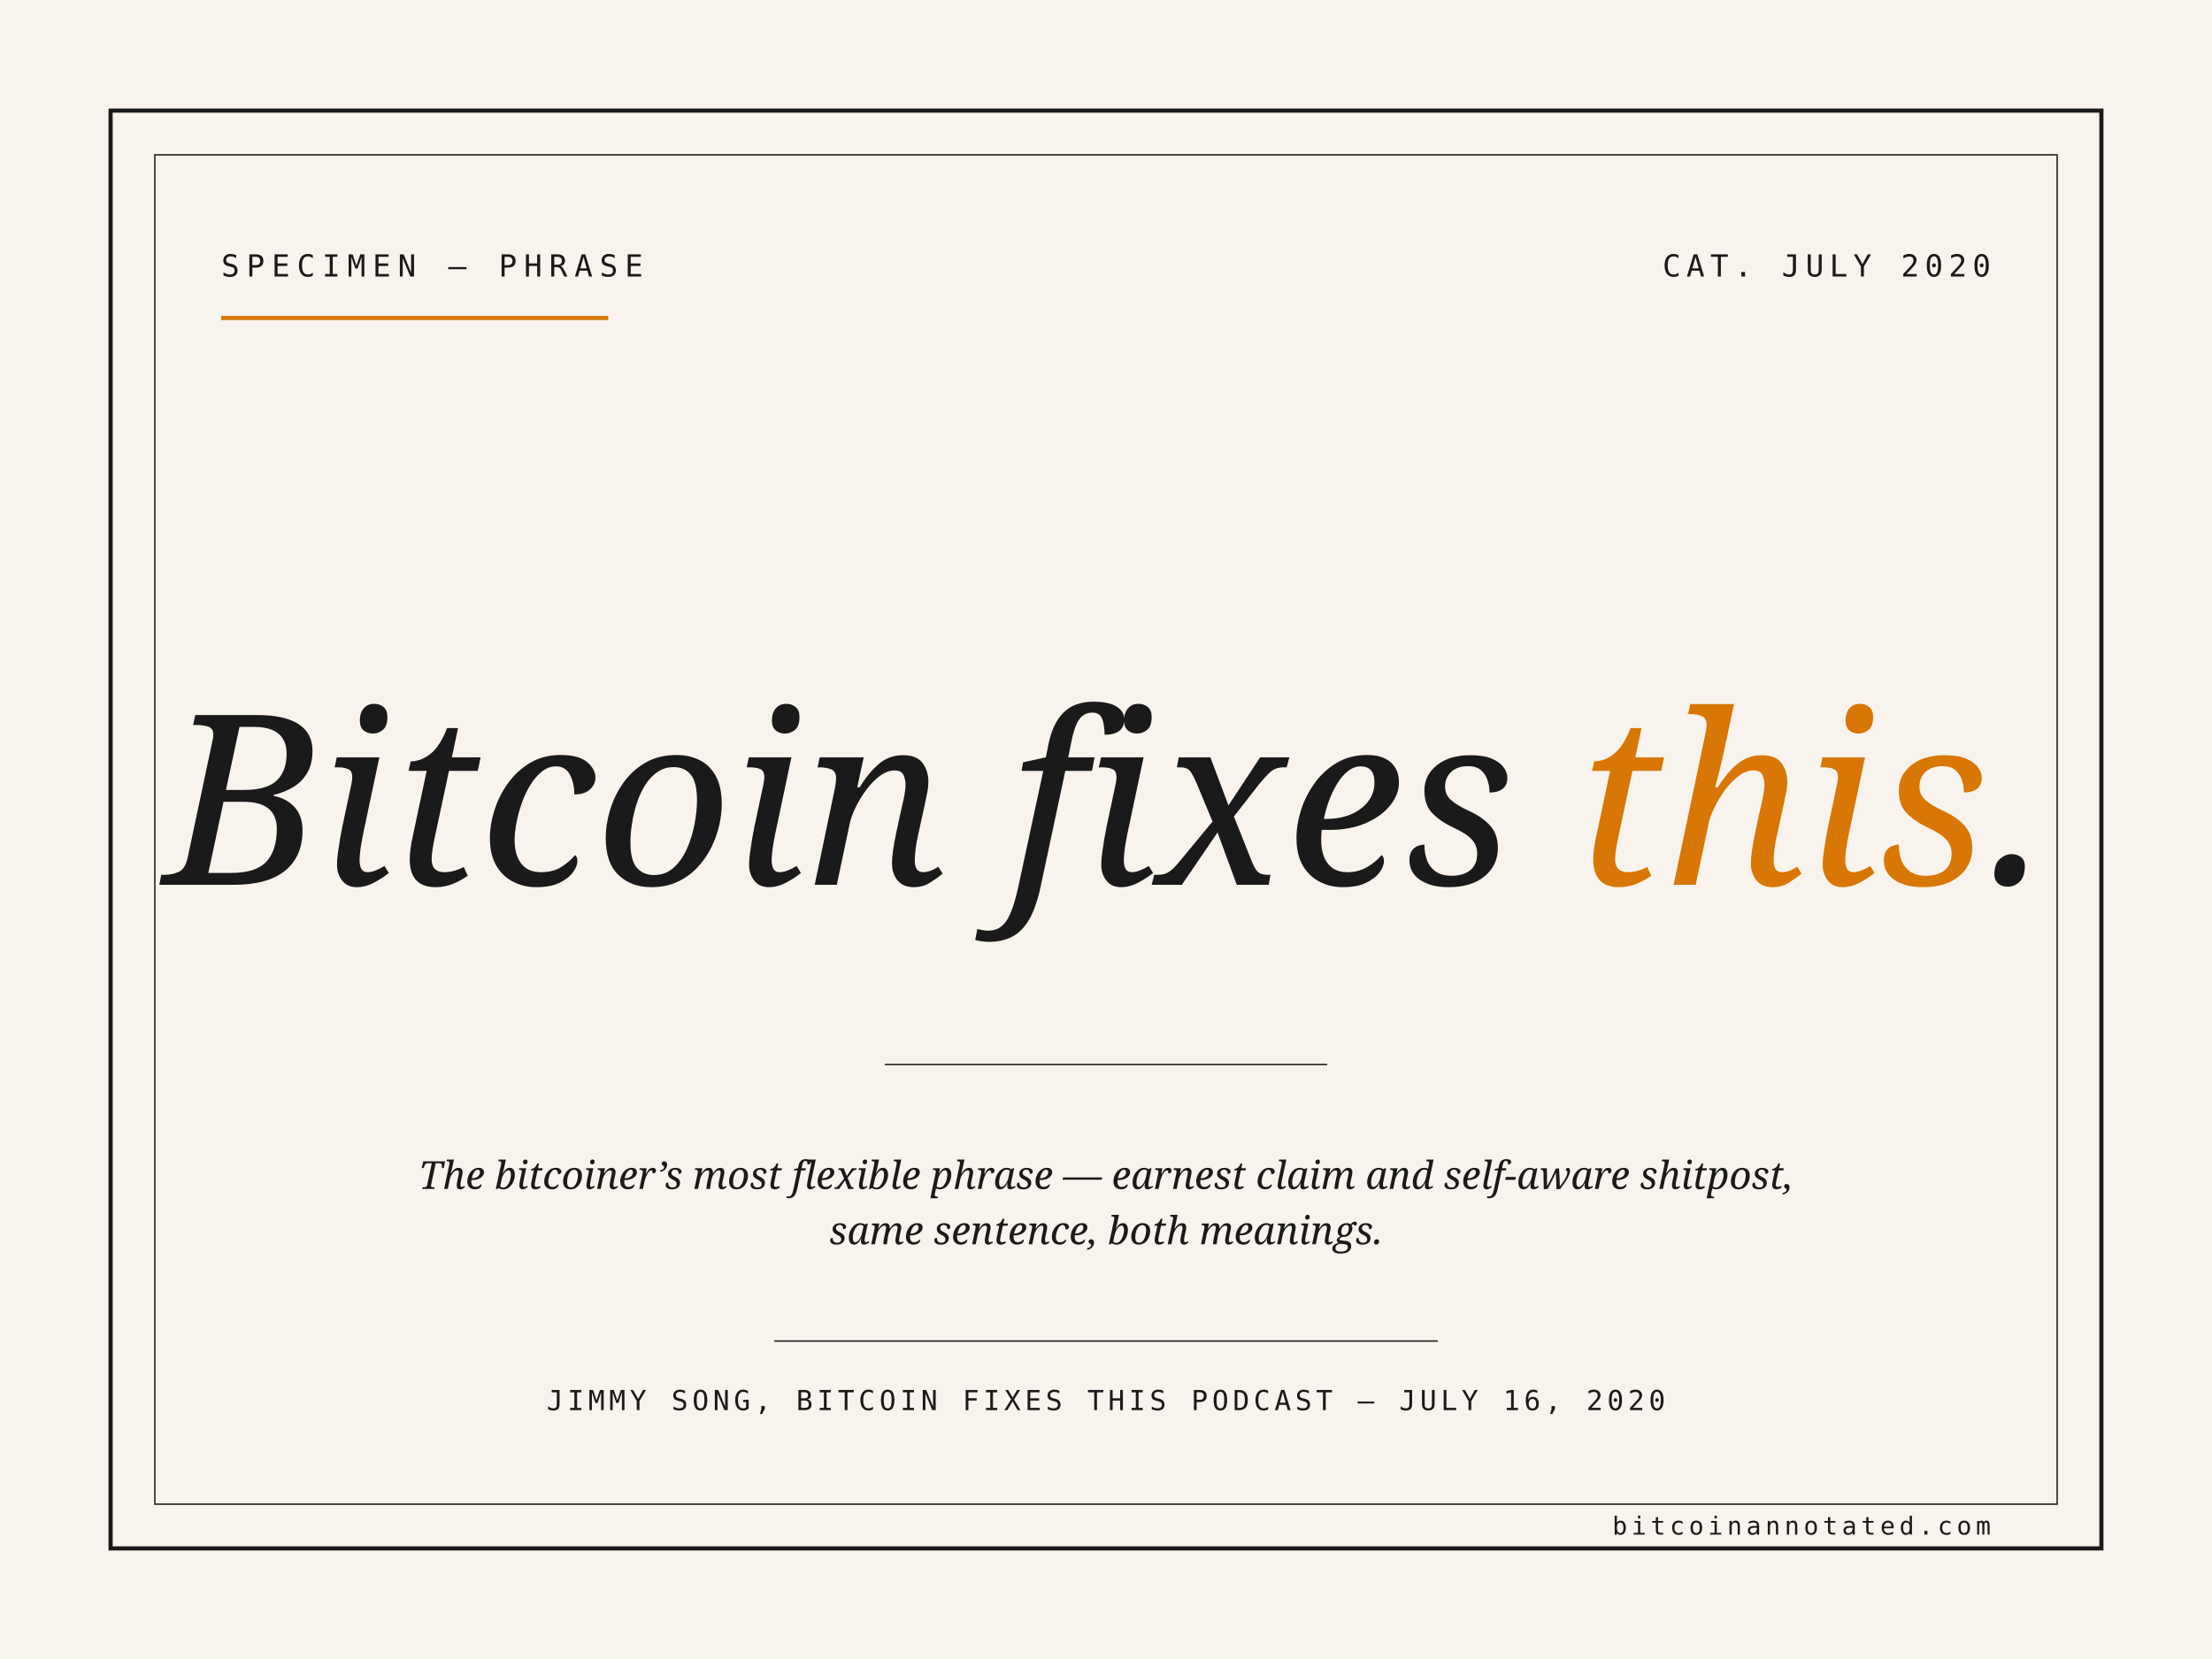
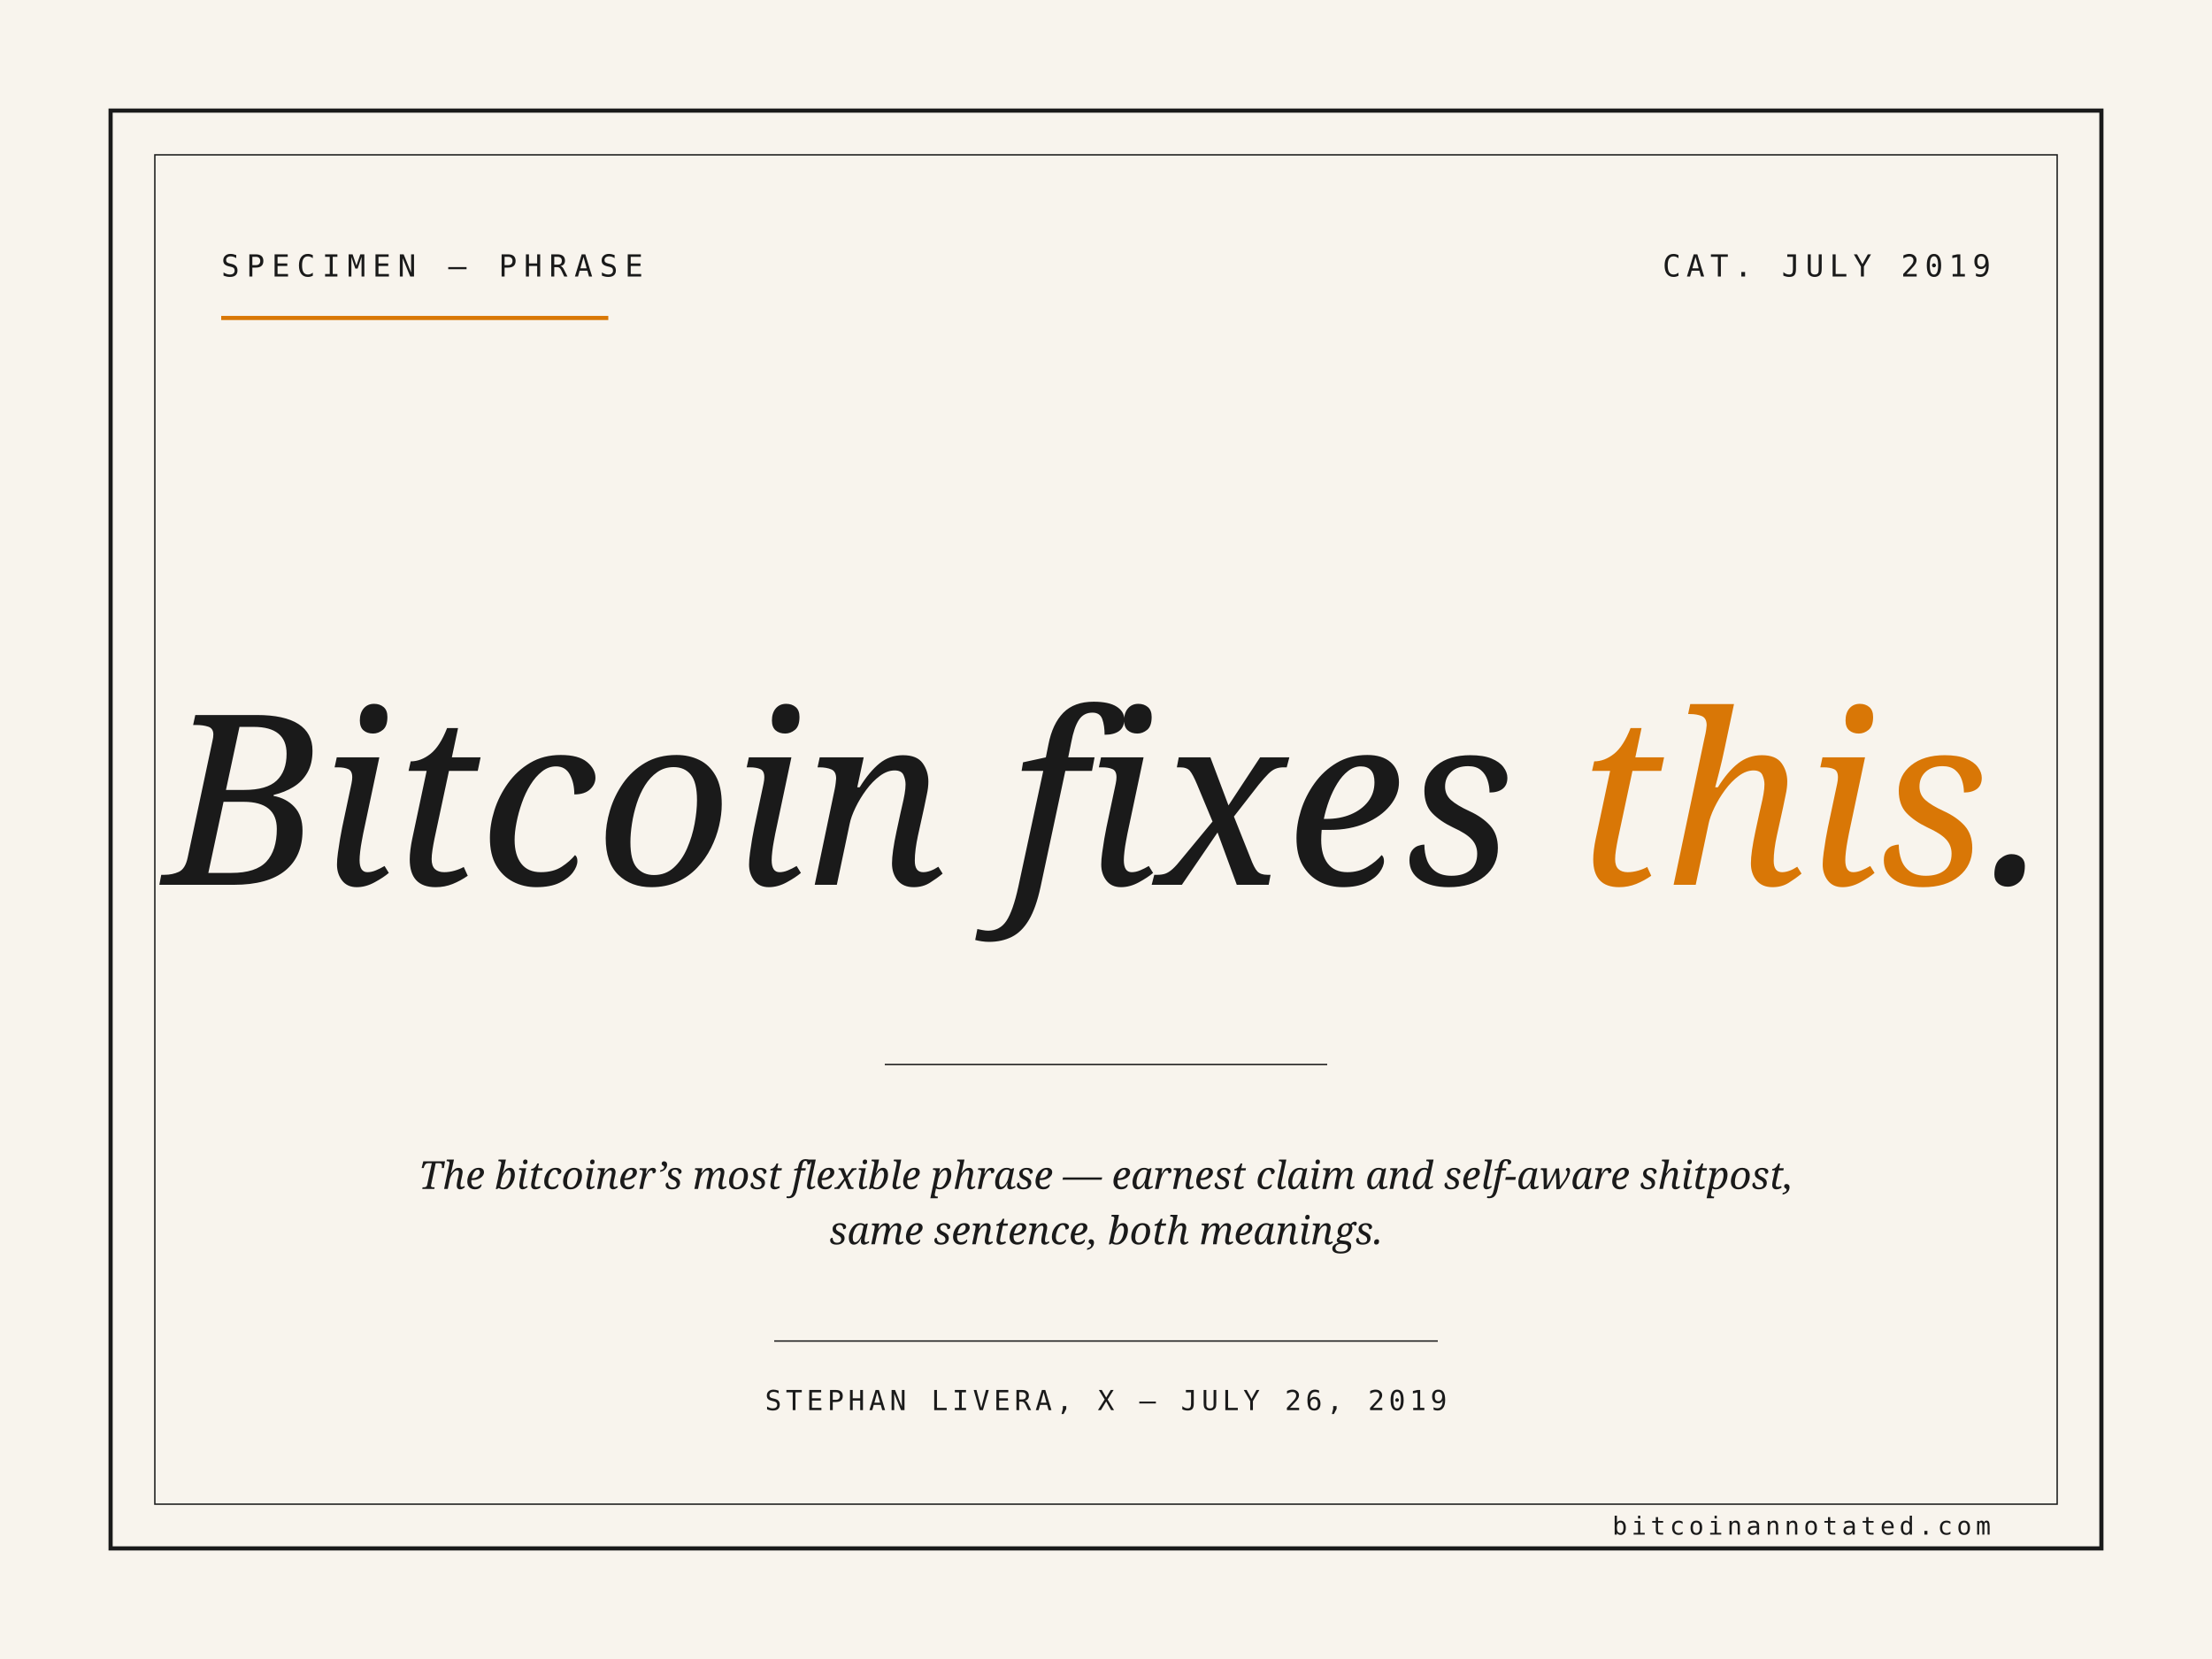
<svg xmlns="http://www.w3.org/2000/svg" viewBox="0 0 800 600" width="800" height="600">
  <rect width="800" height="600" fill="#f8f4ed" />
  <rect x="40" y="40" width="720" height="520" fill="none" stroke="#1a1a1a" stroke-width="1.5" />
  <rect x="56" y="56" width="688" height="488" fill="none" stroke="#1a1a1a" stroke-width="0.5" />
  <text x="80" y="100" font-family="JetBrains Mono, monospace" font-size="11" fill="#1a1a1a" letter-spacing="2.5">SPECIMEN — PHRASE</text>
  <line x1="80" y1="115" x2="220" y2="115" stroke="#d97706" stroke-width="1.5" />
-   <text x="720" y="100" font-family="JetBrains Mono, monospace" font-size="11" fill="#1a1a1a" letter-spacing="2" text-anchor="end">CAT. JULY 2020</text>
+   <text x="720" y="100" font-family="JetBrains Mono, monospace" font-size="11" fill="#1a1a1a" letter-spacing="2" text-anchor="end">CAT. JULY 2019</text>
  <text x="400" y="320" font-family="EB Garamond, Garamond, serif" font-style="italic" font-size="86" fill="#1a1a1a" text-anchor="middle" font-weight="500">Bitcoin fixes <tspan fill="#d97706">this</tspan>.</text>
  <line x1="320" y1="385" x2="480" y2="385" stroke="#1a1a1a" stroke-width="0.5" />
  <text x="400" y="430" font-family="EB Garamond, Garamond, serif" font-style="italic" font-size="14" fill="#1a1a1a" text-anchor="middle">The bitcoiner’s most flexible phrase — earnest claim and self-aware shitpost,</text>
  <text x="400" y="450" font-family="EB Garamond, Garamond, serif" font-style="italic" font-size="14" fill="#1a1a1a" text-anchor="middle">same sentence, both meanings.</text>
  <line x1="280" y1="485" x2="520" y2="485" stroke="#1a1a1a" stroke-width="0.5" />
-   <text x="400" y="510" font-family="JetBrains Mono, monospace" font-size="10" fill="#1a1a1a" letter-spacing="1.5" text-anchor="middle">JIMMY SONG, BITCOIN FIXES THIS PODCAST — JULY 16, 2020</text>
+   <text x="400" y="510" font-family="JetBrains Mono, monospace" font-size="10" fill="#1a1a1a" letter-spacing="1.5" text-anchor="middle">STEPHAN LIVERA, X — JULY 26, 2019</text>
  <text x="720" y="555" font-family="JetBrains Mono, monospace" font-size="9" fill="#1a1a1a" letter-spacing="1.5" text-anchor="end">bitcoinannotated.com</text>
</svg>
